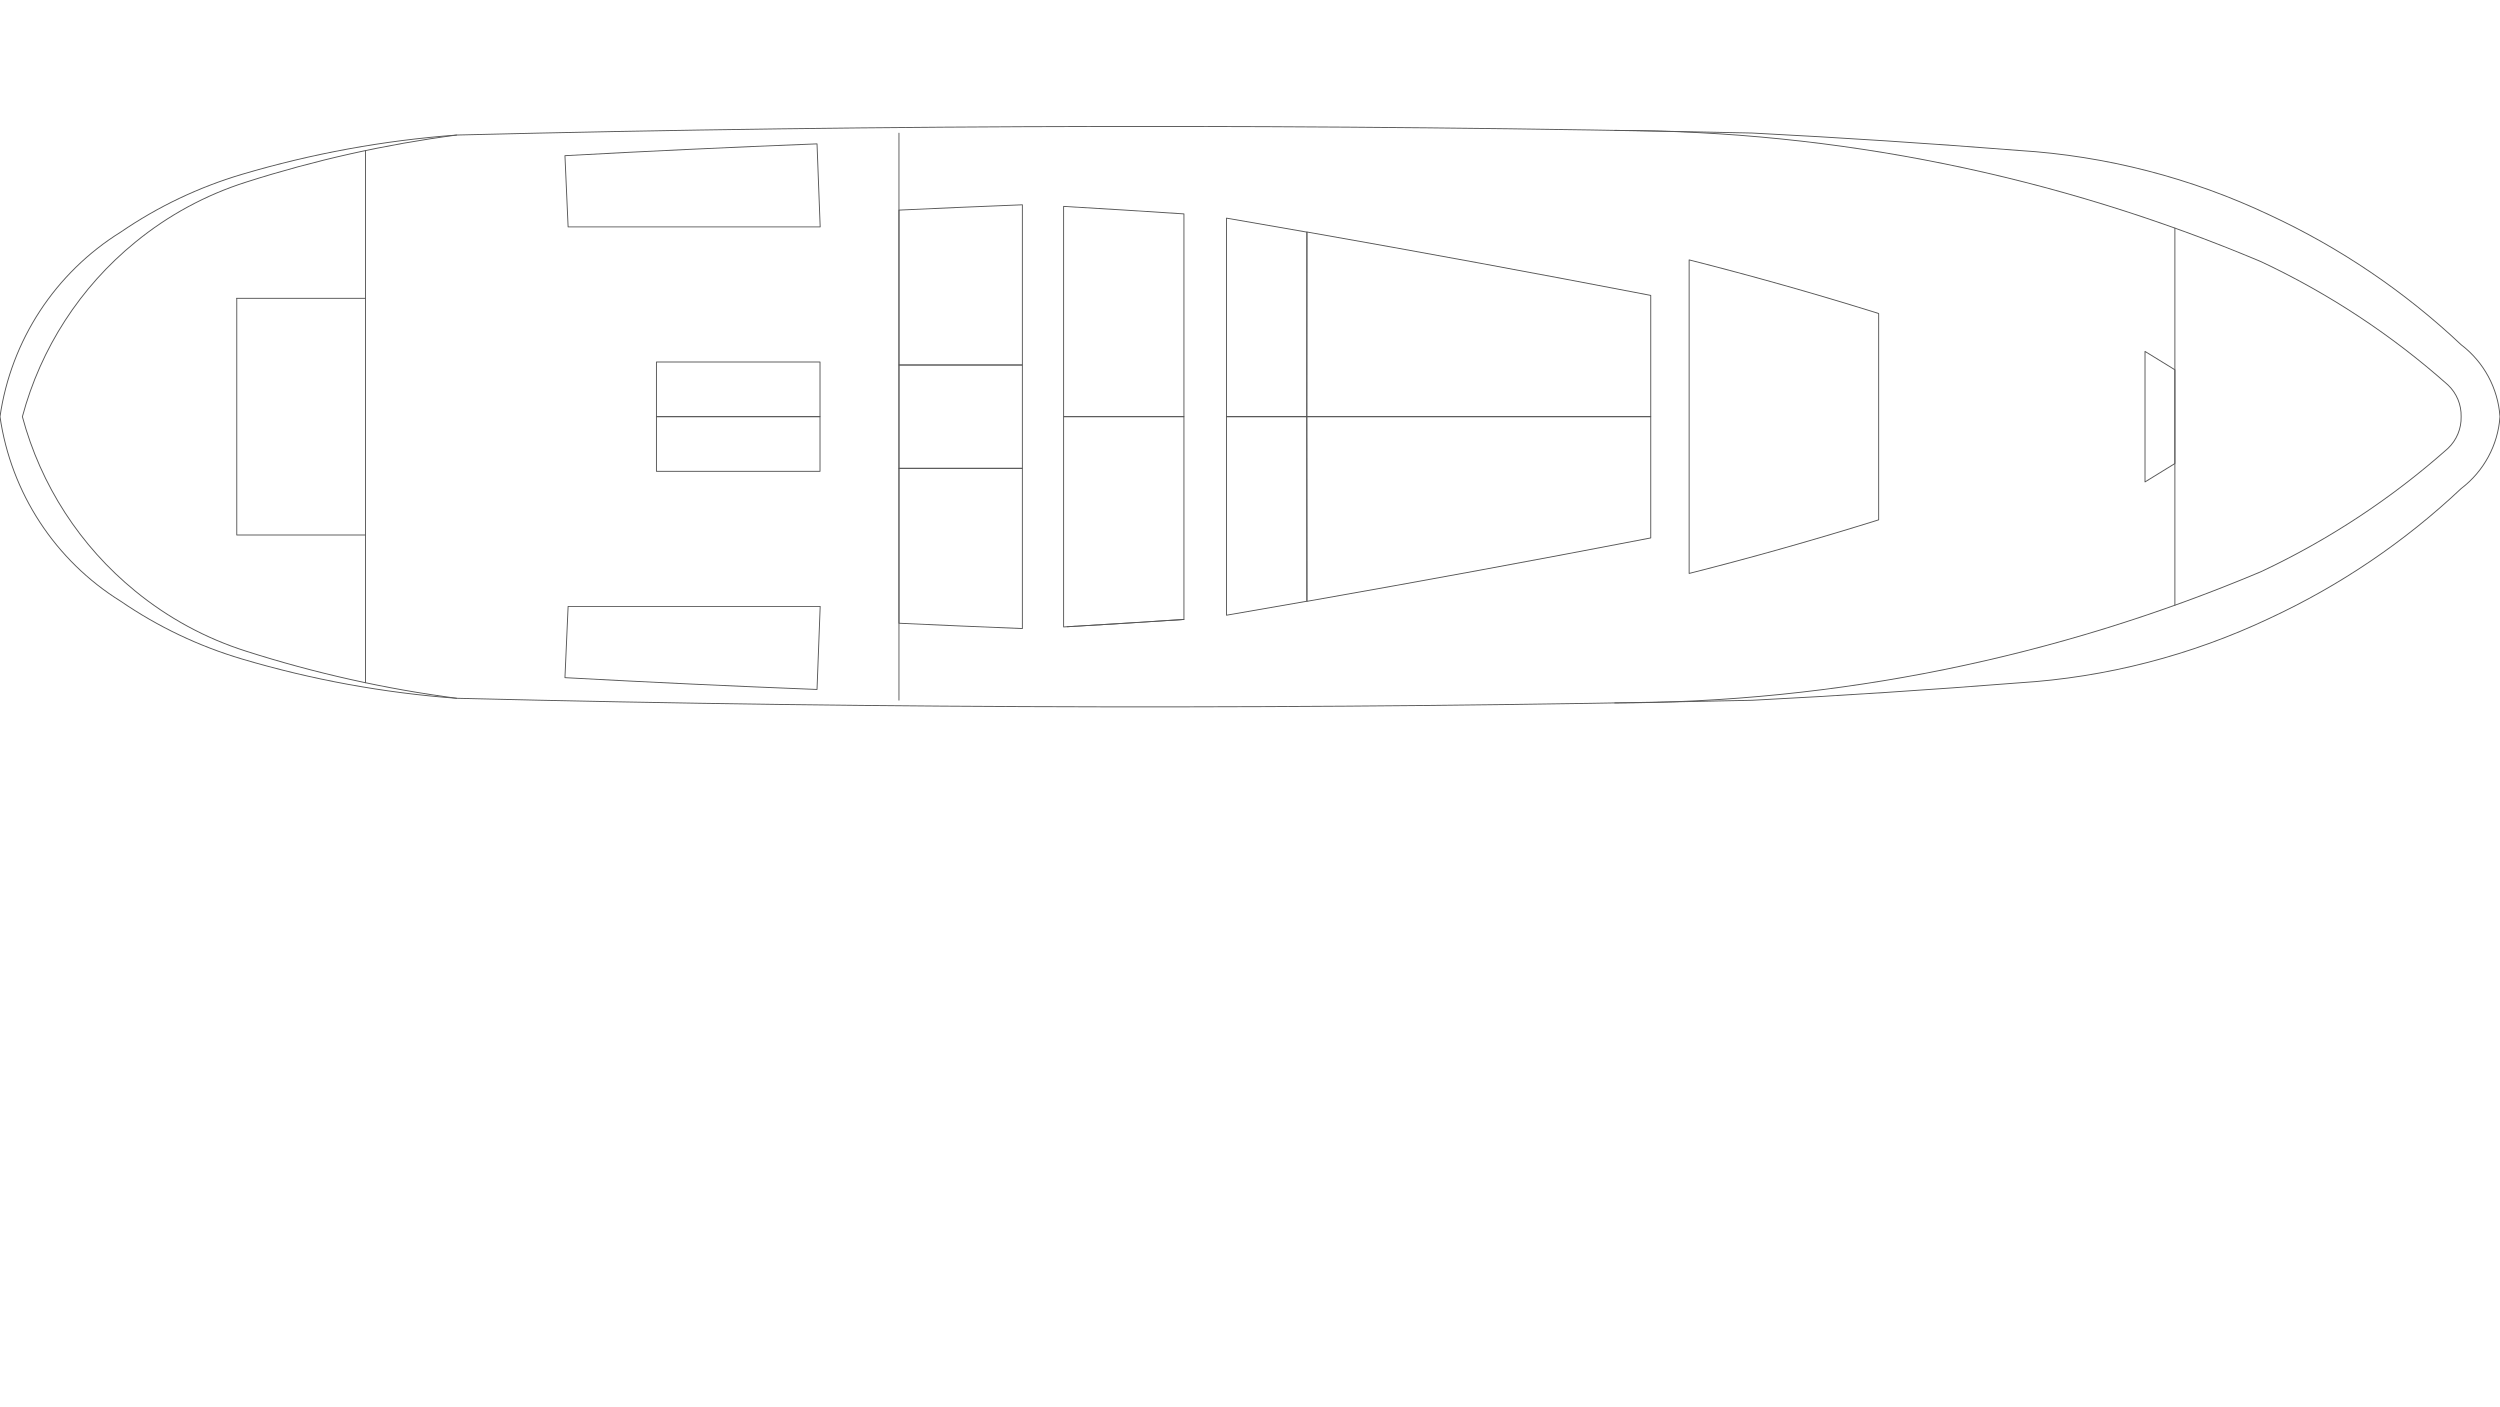
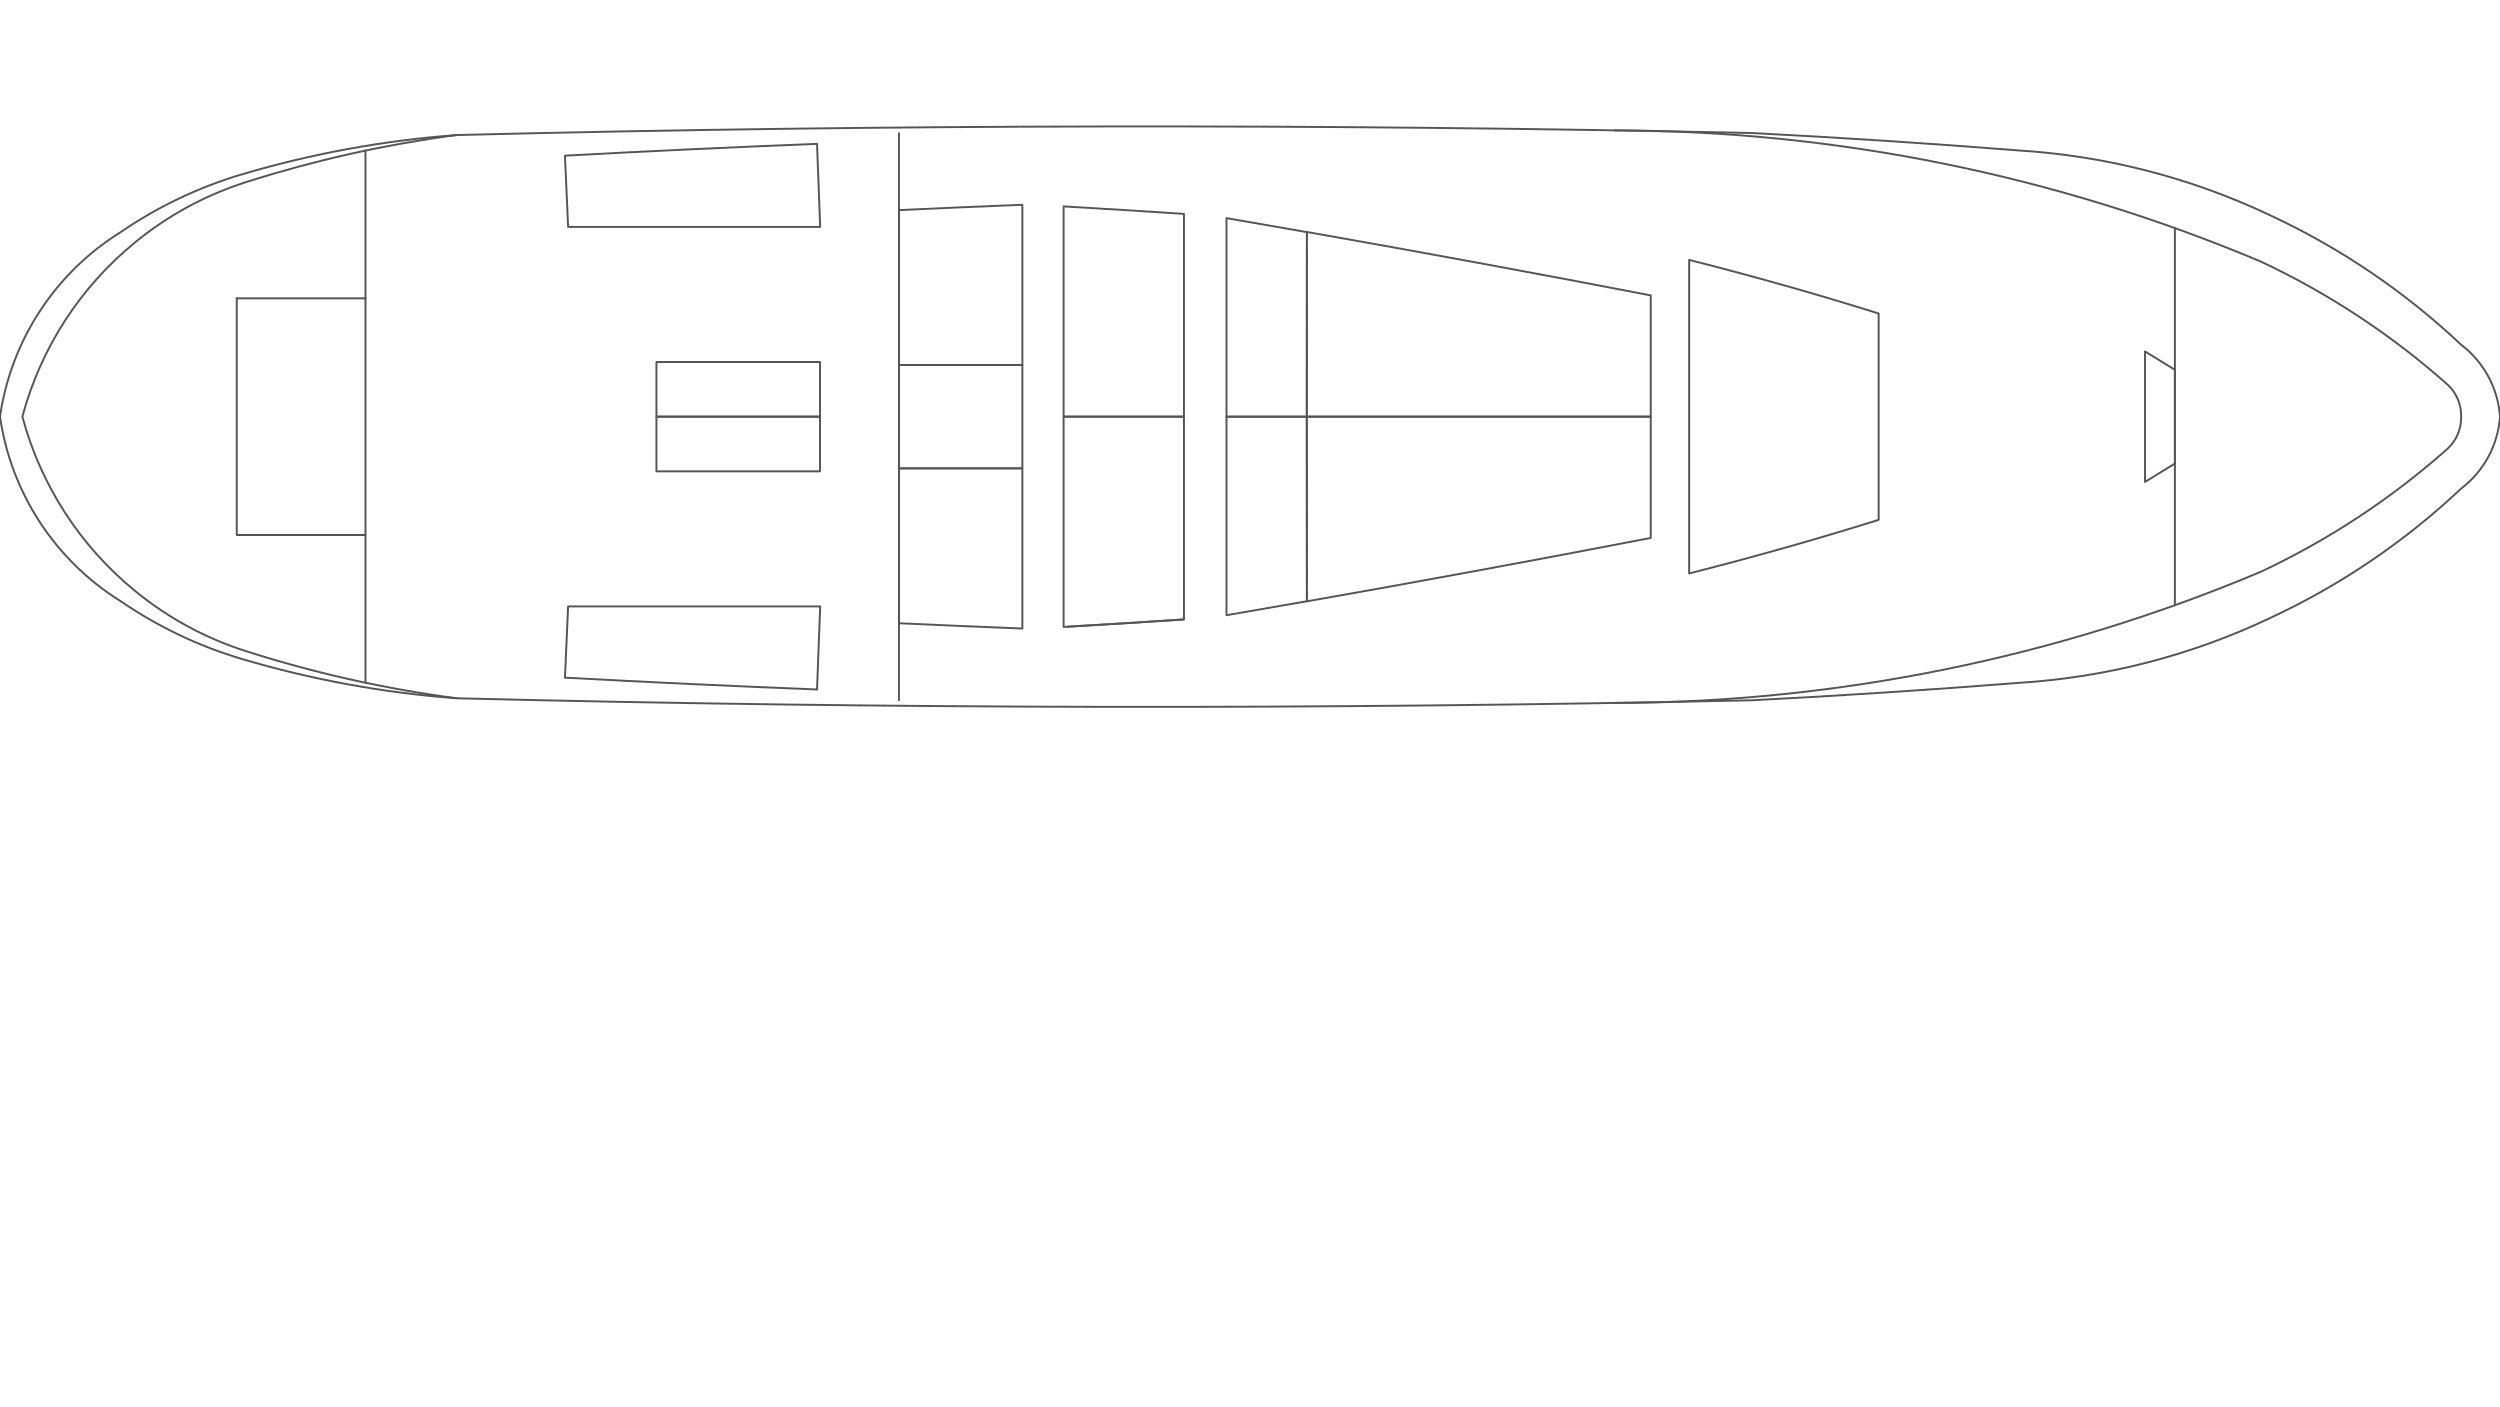
<svg xmlns="http://www.w3.org/2000/svg" version="1.1" id="TankObjects" x="0px" y="0px" width="820px" viewBox="0 220 1920 1080" style="enable-background:new 0 220 1920 1080;" xml:space="preserve">
  <g id="LWPOLYLINE">
-     <path style="fill:none;stroke:#555555;stroke-width:0.709;stroke-linecap:round;stroke-linejoin:round;stroke-miterlimit:10;" d="M350.65,323.73c-55.87,4.13-111.13,14.25-164.85,30.17c-33.15,9.83-64.55,24.79-93.06,44.33   C42.42,429.49,8.48,481.37,0,540c8.48,58.63,42.42,110.51,92.74,141.77c28.52,19.55,59.92,34.5,93.06,44.33   c53.71,15.92,108.98,26.03,164.85,30.17" />
+     <path style="fill:none;stroke:#555555;stroke-width:1.5;stroke-linecap:round;stroke-linejoin:round;stroke-miterlimit:10;" d="M350.65,323.73c-55.87,4.13-111.13,14.25-164.85,30.17c-33.15,9.83-64.55,24.79-93.06,44.33   C42.42,429.49,8.48,481.37,0,540c8.48,58.63,42.42,110.51,92.74,141.77c28.52,19.55,59.92,34.5,93.06,44.33   c53.71,15.92,108.98,26.03,164.85,30.17" />
  </g>
  <g id="LWPOLYLINE_00000058581308826886539120000011617269610956180361_">
-     <path style="fill:none;stroke:#555555;stroke-width:0.709;stroke-linecap:round;stroke-linejoin:round;stroke-miterlimit:10;" d="M1240.15,759.86c170.48-0.28,339.2-34.54,496.28-100.8c52.15-24.5,100.5-56.38,143.56-94.67   c6.69-6.32,10.39-15.19,10.17-24.39c0.22-9.2-3.47-18.07-10.17-24.39c-43.06-38.29-91.41-70.17-143.56-94.67   c-157.08-66.25-325.8-100.52-496.28-100.8" />
+     <path style="fill:none;stroke:#555555;stroke-width:1.5;stroke-linecap:round;stroke-linejoin:round;stroke-miterlimit:10;" d="M1240.15,759.86c170.48-0.28,339.2-34.54,496.28-100.8c52.15-24.5,100.5-56.38,143.56-94.67   c6.69-6.32,10.39-15.19,10.17-24.39c0.22-9.2-3.47-18.07-10.17-24.39c-43.06-38.29-91.41-70.17-143.56-94.67   c-157.08-66.25-325.8-100.52-496.28-100.8" />
  </g>
  <g id="LWPOLYLINE_00000049185583700971298810000000494918455400680377_">
-     <path style="fill:none;stroke:#555555;stroke-width:0.709;stroke-linecap:round;stroke-linejoin:round;stroke-miterlimit:10;" d="M1743.03,694.85c54.08-25.11,103.76-58.76,147.15-99.65c17.42-13.26,28.28-33.37,29.81-55.21   c-1.53-21.83-12.4-41.95-29.81-55.21c-43.39-40.89-93.08-74.54-147.15-99.65c-60.32-28.56-125.52-45.37-192.13-49.55   c-68.34-5.4-136.74-9.87-205.2-13.41c-331.65-7.25-663.43-6.73-995.06,1.54c-54.83,7.22-108.91,19.31-161.59,36.14   c-31.05,9.84-59.94,25.51-85.14,46.15C61.63,440.45,31.28,487.33,17.19,540c14.09,52.67,44.44,99.55,86.72,133.98   c25.2,20.64,54.09,36.3,85.14,46.15c52.68,16.83,106.76,28.93,161.59,36.14c331.63,8.28,663.41,8.79,995.06,1.54   c68.46-3.54,136.87-8.01,205.2-13.41C1617.51,740.23,1682.71,723.41,1743.03,694.85z" />
+     <path style="fill:none;stroke:#555555;stroke-width:1.5;stroke-linecap:round;stroke-linejoin:round;stroke-miterlimit:10;" d="M1743.03,694.85c54.08-25.11,103.76-58.76,147.15-99.65c17.42-13.26,28.28-33.37,29.81-55.21   c-1.53-21.83-12.4-41.95-29.81-55.21c-43.39-40.89-93.08-74.54-147.15-99.65c-60.32-28.56-125.52-45.37-192.13-49.55   c-68.34-5.4-136.74-9.87-205.2-13.41c-331.65-7.25-663.43-6.73-995.06,1.54c-54.83,7.22-108.91,19.31-161.59,36.14   c-31.05,9.84-59.94,25.51-85.14,46.15C61.63,440.45,31.28,487.33,17.19,540c14.09,52.67,44.44,99.55,86.72,133.98   c25.2,20.64,54.09,36.3,85.14,46.15c52.68,16.83,106.76,28.93,161.59,36.14c331.63,8.28,663.41,8.79,995.06,1.54   c68.46-3.54,136.87-8.01,205.2-13.41C1617.51,740.23,1682.71,723.41,1743.03,694.85z" />
  </g>
  <g id="LWPOLYLINE_00000182488011214419002030000012523529163317237633_">
-     <line style="fill:none;stroke:#555555;stroke-width:0.709;stroke-linecap:round;stroke-linejoin:round;stroke-miterlimit:10;" x1="280.68" y1="449.12" x2="181.84" y2="449.12" />
+     <line style="fill:none;stroke:#555555;stroke-width:1.5;stroke-linecap:round;stroke-linejoin:round;stroke-miterlimit:10;" x1="280.68" y1="449.12" x2="181.84" y2="449.12" />
  </g>
  <g id="LWPOLYLINE_00000011744854395037850180000010184801194537535918_">
-     <path style="fill:none;stroke:#555555;stroke-width:0.709;stroke-linecap:round;stroke-linejoin:round;stroke-miterlimit:10;" d="M433.88,339.56l2.43,54.7H629.9l-2.43-63.77C562.92,333.01,498.38,336.04,433.88,339.56z" />
+     <path style="fill:none;stroke:#555555;stroke-width:1.5;stroke-linecap:round;stroke-linejoin:round;stroke-miterlimit:10;" d="M433.88,339.56l2.43,54.7H629.9l-2.43-63.77C562.92,333.01,498.38,336.04,433.88,339.56z" />
  </g>
  <g id="LWPOLYLINE_00000152960313462614228700000004227186016475238324_">
-     <path style="fill:none;stroke:#555555;stroke-width:0.709;stroke-linecap:round;stroke-linejoin:round;stroke-miterlimit:10;" d="M690.4,381.36V500.3h94.78V377.28C753.59,378.52,721.99,379.88,690.4,381.36" />
+     <path style="fill:none;stroke:#555555;stroke-width:1.5;stroke-linecap:round;stroke-linejoin:round;stroke-miterlimit:10;" d="M690.4,381.36V500.3h94.78V377.28C753.59,378.52,721.99,379.88,690.4,381.36" />
  </g>
  <g id="LWPOLYLINE_00000062897798488382764560000018237005056494698141_">
-     <line style="fill:none;stroke:#555555;stroke-width:0.709;stroke-linecap:round;stroke-linejoin:round;stroke-miterlimit:10;" x1="280.68" y1="744.33" x2="280.68" y2="335.67" />
+     <line style="fill:none;stroke:#555555;stroke-width:1.5;stroke-linecap:round;stroke-linejoin:round;stroke-miterlimit:10;" x1="280.68" y1="744.33" x2="280.68" y2="335.67" />
  </g>
  <g id="LWPOLYLINE_00000018924820510351021490000013751632558574855326_">
-     <polyline style="fill:none;stroke:#555555;stroke-width:0.709;stroke-linecap:round;stroke-linejoin:round;stroke-miterlimit:10;" points="280.68,630.88 181.84,630.88 181.84,449.12  " />
+     <polyline style="fill:none;stroke:#555555;stroke-width:1.5;stroke-linecap:round;stroke-linejoin:round;stroke-miterlimit:10;" points="280.68,630.88 181.84,630.88 181.84,449.12  " />
  </g>
  <g id="LWPOLYLINE_00000143617622758410855490000016404319947897207467_">
-     <line style="fill:none;stroke:#555555;stroke-width:0.709;stroke-linecap:round;stroke-linejoin:round;stroke-miterlimit:10;" x1="690.4" y1="757.71" x2="690.4" y2="322.29" />
+     <line style="fill:none;stroke:#555555;stroke-width:1.5;stroke-linecap:round;stroke-linejoin:round;stroke-miterlimit:10;" x1="690.4" y1="757.71" x2="690.4" y2="322.29" />
  </g>
  <g id="LWPOLYLINE_00000109006417904145530330000011309817942201678498_">
-     <path style="fill:none;stroke:#555555;stroke-width:0.709;stroke-linecap:round;stroke-linejoin:round;stroke-miterlimit:10;" d="M433.88,740.44l2.43-54.7H629.9l-2.43,63.77C562.92,746.99,498.38,743.96,433.88,740.44z" />
+     <path style="fill:none;stroke:#555555;stroke-width:1.5;stroke-linecap:round;stroke-linejoin:round;stroke-miterlimit:10;" d="M433.88,740.44l2.43-54.7H629.9l-2.43,63.77C562.92,746.99,498.38,743.96,433.88,740.44z" />
  </g>
  <g id="LWPOLYLINE_00000039104610421203606360000014061792712377894295_">
-     <line style="fill:none;stroke:#555555;stroke-width:0.709;stroke-linecap:round;stroke-linejoin:round;stroke-miterlimit:10;" x1="1670.31" y1="684.82" x2="1670.31" y2="395.18" />
+     <line style="fill:none;stroke:#555555;stroke-width:1.5;stroke-linecap:round;stroke-linejoin:round;stroke-miterlimit:10;" x1="1670.31" y1="684.82" x2="1670.31" y2="395.18" />
  </g>
  <g id="LWPOLYLINE_00000152949534224553050500000016281294705268352168_">
-     <polyline style="fill:none;stroke:#555555;stroke-width:0.709;stroke-linecap:round;stroke-linejoin:round;stroke-miterlimit:10;" points="1670.31,504 1647.37,489.89 1647.37,590.11 1670.31,576 1670.31,504  " />
+     <polyline style="fill:none;stroke:#555555;stroke-width:1.5;stroke-linecap:round;stroke-linejoin:round;stroke-miterlimit:10;" points="1670.31,504 1647.37,489.89 1647.37,590.11 1670.31,576 1670.31,504  " />
  </g>
  <g id="LWPOLYLINE_00000005988483952197645570000015982733477475103886_">
-     <path style="fill:none;stroke:#555555;stroke-width:0.709;stroke-linecap:round;stroke-linejoin:round;stroke-miterlimit:10;" d="M909.25,695.73c-29.87,1.99-59.75,3.85-89.64,5.6" />
+     <path style="fill:none;stroke:#555555;stroke-width:1.5;stroke-linecap:round;stroke-linejoin:round;stroke-miterlimit:10;" d="M909.25,695.73c-29.87,1.99-59.75,3.85-89.64,5.6" />
  </g>
  <g id="LWPOLYLINE_00000133500675463592825100000003935535271851591327_">
-     <path style="fill:none;stroke:#555555;stroke-width:0.709;stroke-linecap:round;stroke-linejoin:round;stroke-miterlimit:10;" d="M1297.26,419.6V660.4c48.89-12.38,97.42-26.11,145.55-41.16V460.77   C1394.69,445.71,1346.15,431.99,1297.26,419.6z" />
+     <path style="fill:none;stroke:#555555;stroke-width:1.5;stroke-linecap:round;stroke-linejoin:round;stroke-miterlimit:10;" d="M1297.26,419.6V660.4c48.89-12.38,97.42-26.11,145.55-41.16V460.77   C1394.69,445.71,1346.15,431.99,1297.26,419.6z" />
  </g>
  <g id="LWPOLYLINE_00000175311297671359147640000000093949817597995916_">
-     <path style="fill: rgba(255, 255, 255, 0.1);stroke:#555555;stroke-width:0.709;stroke-linecap:round;stroke-linejoin:round;stroke-miterlimit:10;" d="M816.85,378.51V540h92.41V384.27C878.46,382.22,847.66,380.31,816.85,378.51" />
+     <path style="fill: rgba(255, 255, 255, 0.1);stroke:#555555;stroke-width:1.5;stroke-linecap:round;stroke-linejoin:round;stroke-miterlimit:10;" d="M816.85,378.51V540h92.41V384.27C878.46,382.22,847.66,380.31,816.85,378.51" />
  </g>
  <g id="LWPOLYLINE_00000049935039068790040840000012437081543838208700_">
-     <path style="fill: rgba(255, 255, 255, 0.1);stroke:#555555;stroke-width:0.709;stroke-linecap:round;stroke-linejoin:round;stroke-miterlimit:10;" d="M816.85,701.49V540h92.41v155.73C878.46,697.78,847.66,699.69,816.85,701.49" />
+     <path style="fill: rgba(255, 255, 255, 0.1);stroke:#555555;stroke-width:1.5;stroke-linecap:round;stroke-linejoin:round;stroke-miterlimit:10;" d="M816.85,701.49V540h92.41v155.73C878.46,697.78,847.66,699.69,816.85,701.49" />
  </g>
  <g id="LWPOLYLINE_00000119802320432982154890000009532094958387839124_">
-     <rect x="690.4" y="500.3" style="fill:none;stroke:#555555;stroke-width:0.709;stroke-linecap:round;stroke-linejoin:round;stroke-miterlimit:10;" width="94.78" height="79.4" />
+     <rect x="690.4" y="500.3" style="fill:none;stroke:#555555;stroke-width:1.5;stroke-linecap:round;stroke-linejoin:round;stroke-miterlimit:10;" width="94.78" height="79.4" />
  </g>
  <g id="LWPOLYLINE_00000114039605225131666480000016014610143107423923_">
-     <path style="fill:none;stroke:#555555;stroke-width:0.709;stroke-linecap:round;stroke-linejoin:round;stroke-miterlimit:10;" d="M690.4,698.64V579.7h94.78v123.02C753.59,701.48,721.99,700.12,690.4,698.64" />
+     <path style="fill:none;stroke:#555555;stroke-width:1.5;stroke-linecap:round;stroke-linejoin:round;stroke-miterlimit:10;" d="M690.4,698.64V579.7h94.78v123.02C753.59,701.48,721.99,700.12,690.4,698.64" />
  </g>
  <g id="LWPOLYLINE_00000029741714746755260880000016820267304783722382_">
-     <rect x="504.15" y="498.02" style="fill:none;stroke:#555555;stroke-width:0.709;stroke-linecap:round;stroke-linejoin:round;stroke-miterlimit:10;" width="125.62" height="41.98" />
+     <rect x="504.15" y="498.02" style="fill:none;stroke:#555555;stroke-width:1.5;stroke-linecap:round;stroke-linejoin:round;stroke-miterlimit:10;" width="125.62" height="41.98" />
  </g>
  <g id="LWPOLYLINE_00000127027303791137490210000016865146935335968416_">
-     <rect x="504.15" y="540" style="fill:none;stroke:#555555;stroke-width:0.709;stroke-linecap:round;stroke-linejoin:round;stroke-miterlimit:10;" width="125.62" height="41.98" />
+     <rect x="504.15" y="540" style="fill:none;stroke:#555555;stroke-width:1.5;stroke-linecap:round;stroke-linejoin:round;stroke-miterlimit:10;" width="125.62" height="41.98" />
  </g>
  <g id="LWPOLYLINE_00000163765605952788898590000013289805808596025278_">
-     <path style="fill:none;stroke:#555555;stroke-width:0.709;stroke-linecap:round;stroke-linejoin:round;stroke-miterlimit:10;" d="M1003.62,540h264.15v93.13c-87.89,16.96-175.91,33.19-264.07,48.7L1003.62,540z" />
+     <path style="fill:none;stroke:#555555;stroke-width:1.5;stroke-linecap:round;stroke-linejoin:round;stroke-miterlimit:10;" d="M1003.62,540h264.15v93.13c-87.89,16.96-175.91,33.19-264.07,48.7L1003.62,540z" />
  </g>
  <g id="LWPOLYLINE_00000054962805500464339260000008291235703486827670_">
-     <path style="fill:none;stroke:#555555;stroke-width:0.709;stroke-linecap:round;stroke-linejoin:round;stroke-miterlimit:10;" d="M941.95,539.9v152.58c20.59-3.54,41.18-7.12,61.76-10.74l-0.08-141.83H941.95z" />
+     <path style="fill:none;stroke:#555555;stroke-width:1.5;stroke-linecap:round;stroke-linejoin:round;stroke-miterlimit:10;" d="M941.95,539.9v152.58c20.59-3.54,41.18-7.12,61.76-10.74l-0.08-141.83H941.95z" />
  </g>
  <g id="LWPOLYLINE_00000144313933576075809540000010356078307808114870_">
-     <path style="fill:none;stroke:#555555;stroke-width:0.709;stroke-linecap:round;stroke-linejoin:round;stroke-miterlimit:10;" d="M1003.62,540h264.15v-93.13c-87.89-16.96-175.91-33.19-264.07-48.7L1003.62,540z" />
+     <path style="fill:none;stroke:#555555;stroke-width:1.5;stroke-linecap:round;stroke-linejoin:round;stroke-miterlimit:10;" d="M1003.62,540h264.15v-93.13c-87.89-16.96-175.91-33.19-264.07-48.7L1003.62,540z" />
  </g>
  <g id="LWPOLYLINE_00000118397383518949087860000015767441102336915892_">
-     <path style="fill:none;stroke:#555555;stroke-width:0.709;stroke-linecap:round;stroke-linejoin:round;stroke-miterlimit:10;" d="M941.95,540.1V387.53c20.59,3.54,41.18,7.12,61.76,10.74l-0.08,141.83H941.95z" />
+     <path style="fill:none;stroke:#555555;stroke-width:1.5;stroke-linecap:round;stroke-linejoin:round;stroke-miterlimit:10;" d="M941.95,540.1V387.53c20.59,3.54,41.18,7.12,61.76,10.74l-0.08,141.83H941.95z" />
  </g>
</svg>
